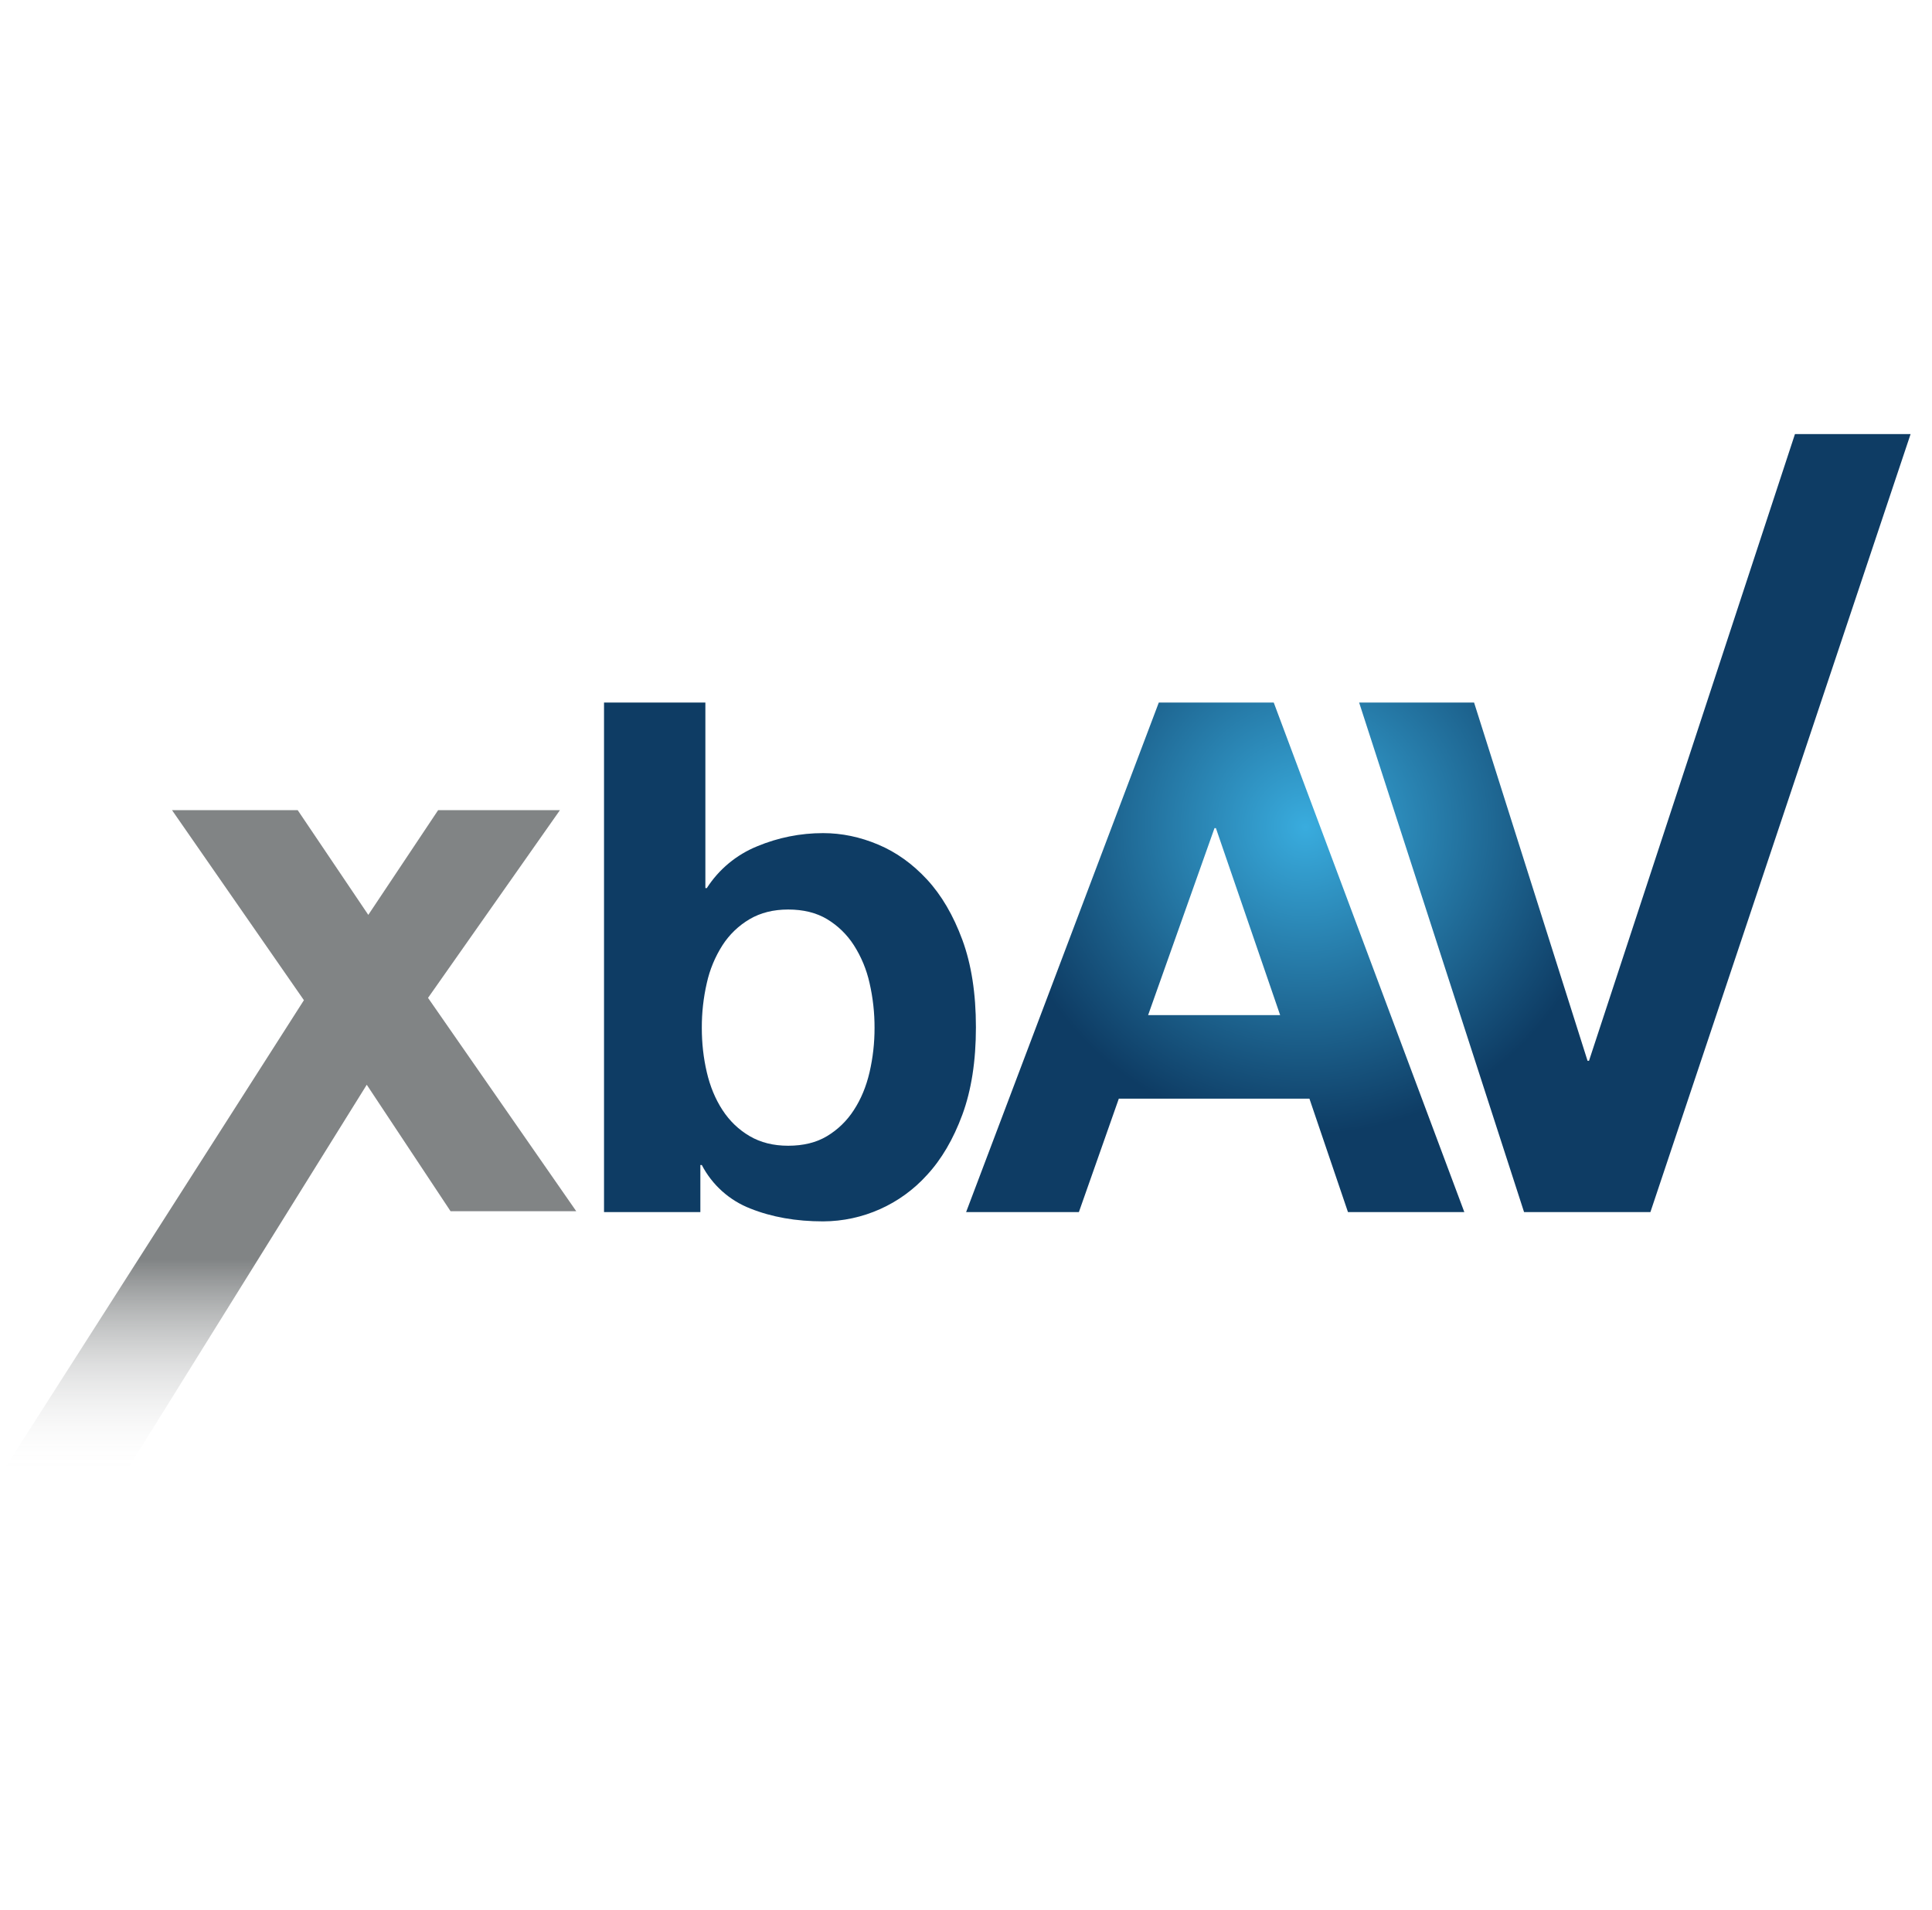
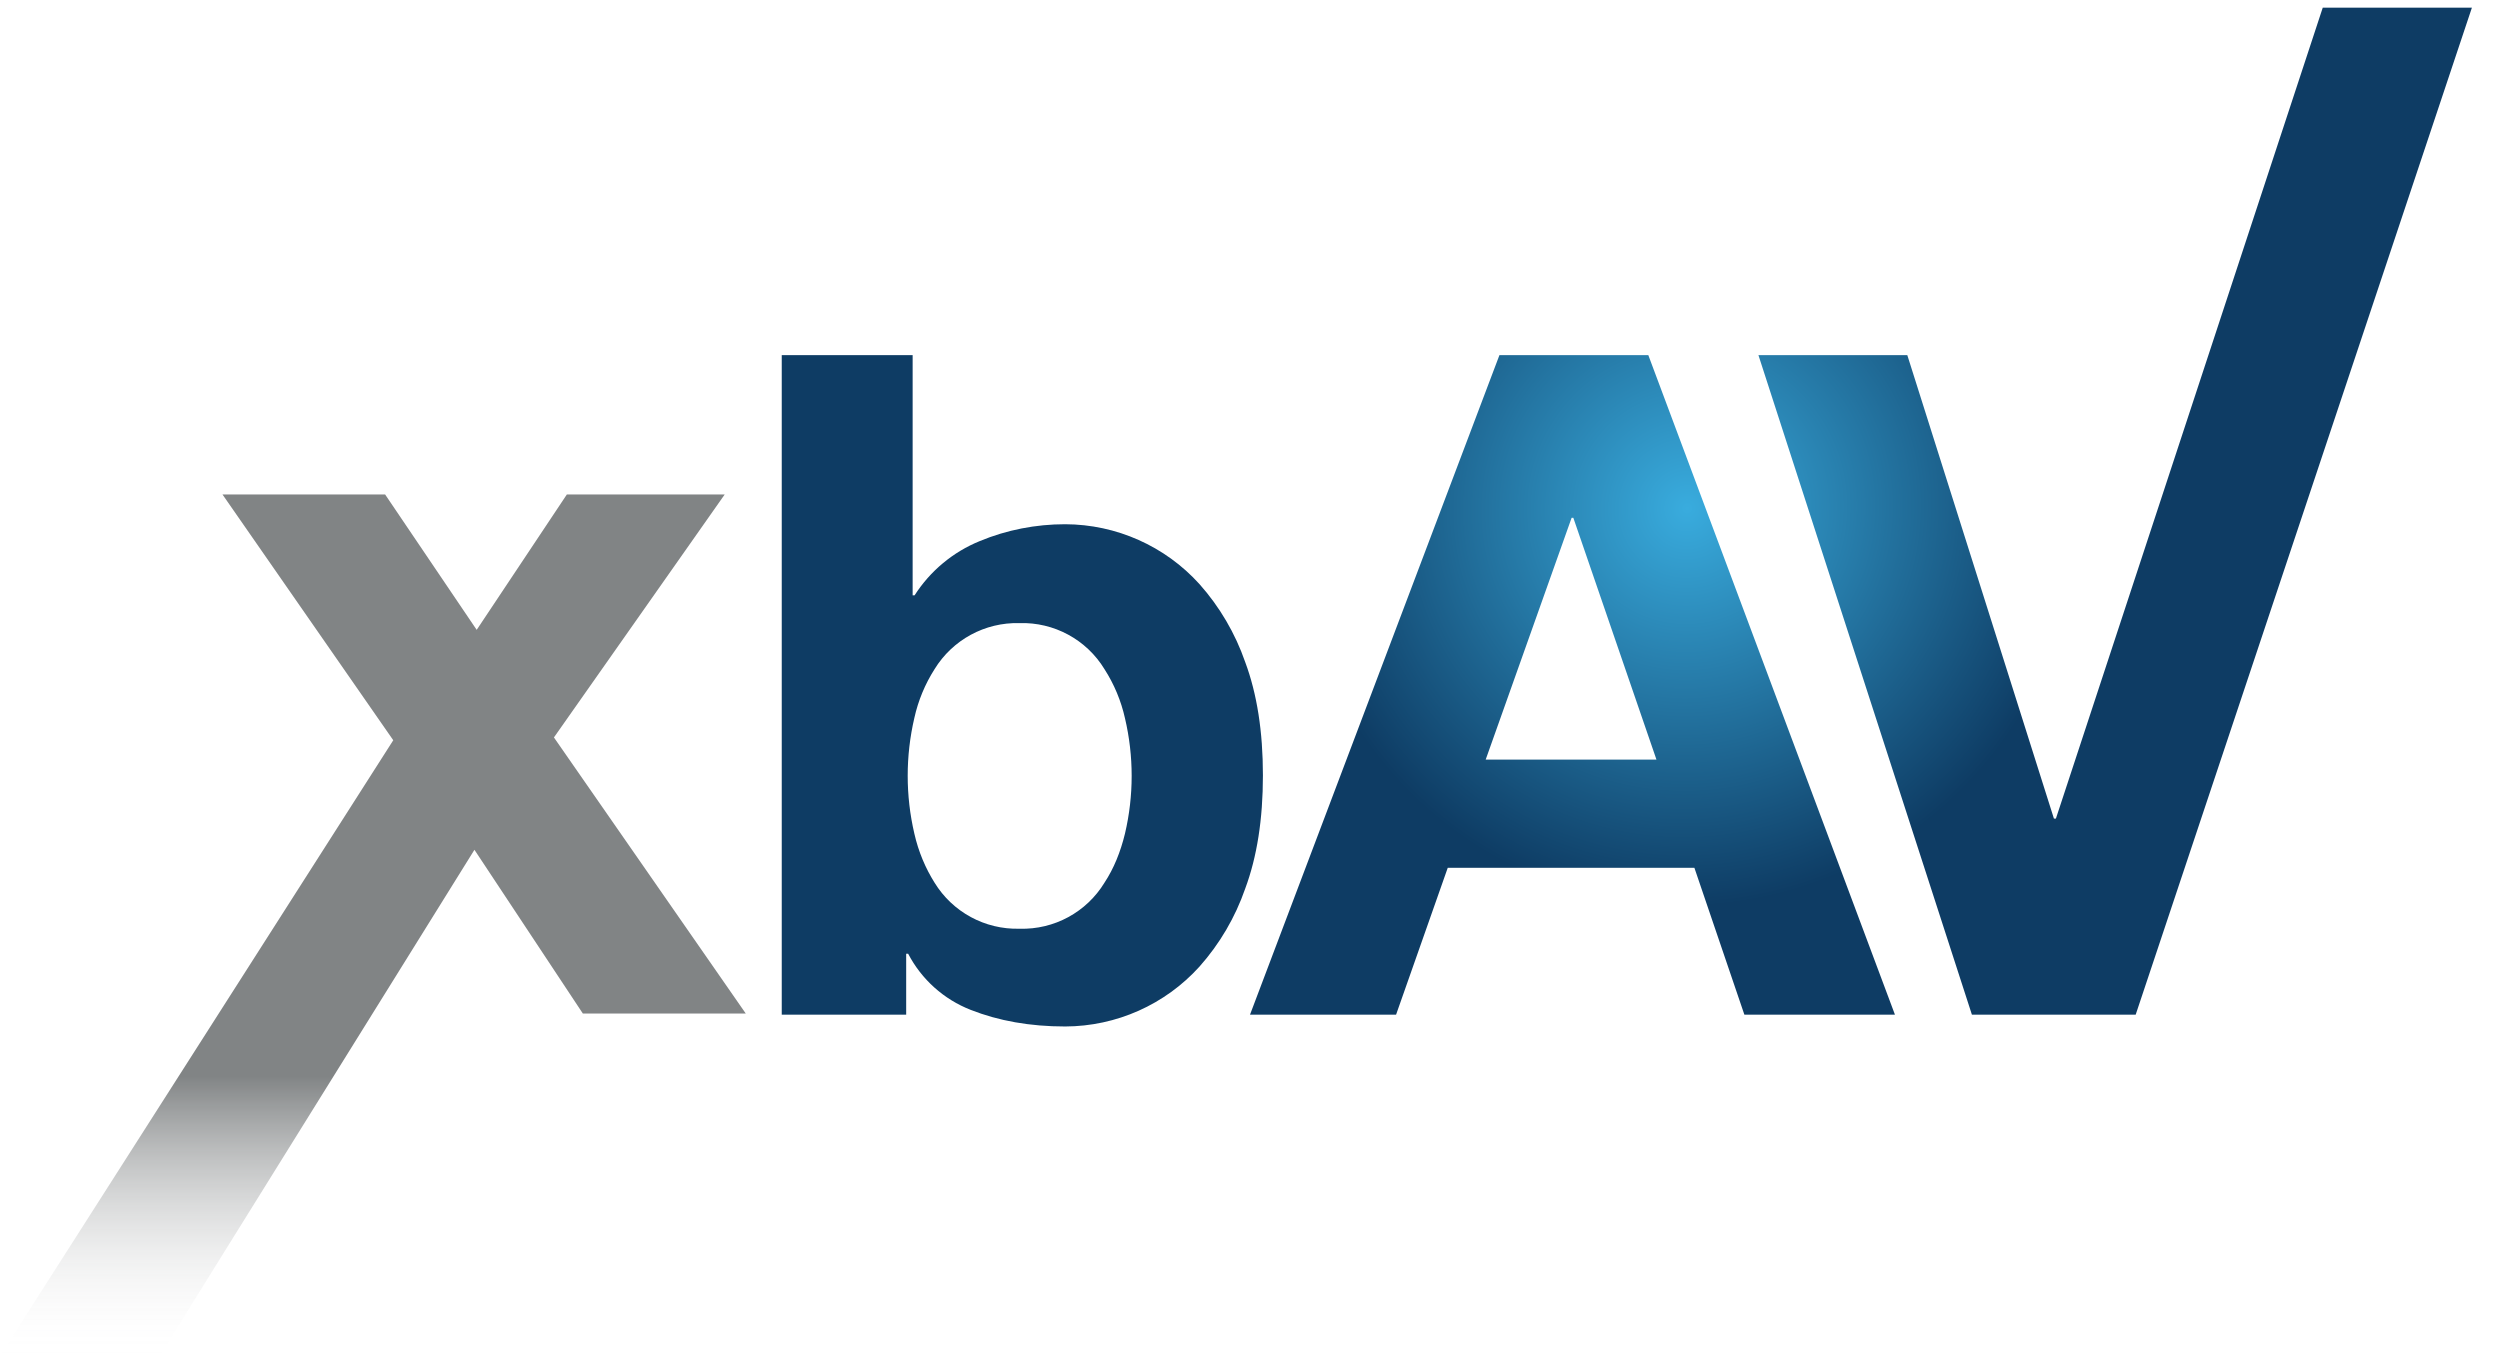
- <svg xmlns="http://www.w3.org/2000/svg" height="88" width="89">
-   <radialGradient id="a" cx="53.651%" cy="49.971%" gradientTransform="matrix(-.4065 .73828 -.44495 -.6745 .977 .44)" r="38.703%">
-     <stop offset="0" stop-color="#39acde" />
-     <stop offset="1" stop-color="#0e3c64" />
-   </radialGradient>
-   <linearGradient id="b" x1="50%" x2="50%" y1="67.525%" y2="100%">
-     <stop offset="0" stop-color="#818485" />
-     <stop offset="1" stop-color="#fff" stop-opacity="0" />
-   </linearGradient>
-   <g fill="none">
-     <path d="M82.687 0h5.327L76.028 35.847h-5.82L62.61 12.37h5.295l5.228 16.507h.066zM53.382 12.369h5.294l8.78 23.478h-5.36L60.32 30.62h-8.78l-1.84 5.227h-5.195zm-20.888 0v8.55h.066a4.986 4.986 0 0 1 2.318-1.925 7.858 7.858 0 0 1 3.041-.608c.856 0 1.7.176 2.533.527.833.35 1.583.887 2.252 1.61.669.724 1.211 1.65 1.628 2.78.416 1.129.625 2.471.625 4.028 0 1.556-.209 2.9-.625 4.028-.417 1.13-.96 2.055-1.628 2.778a6.47 6.47 0 0 1-4.785 2.138c-1.249 0-2.367-.197-3.354-.592a4.256 4.256 0 0 1-2.236-2.006h-.066v2.17h-4.438V12.37zm23.453 5.787l-3.058 8.616h6.083l-2.96-8.616zM36.308 32.79c.701 0 1.3-.148 1.792-.444.498-.3.92-.71 1.234-1.2.329-.504.57-1.085.723-1.743a8.98 8.98 0 0 0 .23-2.039 9.12 9.12 0 0 0-.23-2.07 5.417 5.417 0 0 0-.723-1.744c-.314-.49-.736-.9-1.234-1.2-.493-.296-1.09-.444-1.792-.444-.68 0-1.271.148-1.775.444a3.74 3.74 0 0 0-1.25 1.2 5.401 5.401 0 0 0-.723 1.743 9.065 9.065 0 0 0-.23 2.071c0 .703.076 1.381.23 2.04.153.657.394 1.238.723 1.742.33.505.745.904 1.25 1.2.504.296 1.095.444 1.775.444z" fill="url(#a)" transform="translate(0 20)" />
-     <path d="M20.183 17.328l-3.217 4.825-3.252-4.825h-5.79L14 26.084 0 48h5.683l11.212-18.02 3.86 5.826h5.79l-6.827-9.829 6.077-8.65z" fill="url(#b)" transform="translate(0 20)" />
+ <svg xmlns="http://www.w3.org/2000/svg" viewBox="0 0 89 48" width="88" height="48">
+   <defs>
+     <radialGradient id="a" cx="53.66%" cy="49.9%" r="38.7%" fx="53.66%" fy="49.9%" gradientTransform="scale(-.60269 -1) rotate(-47.59 -1.3 1.62)">
+       <stop offset="0%" stop-color="#39ACDE" />
+       <stop offset="100%" stop-color="#0E3C64" />
+     </radialGradient>
+     <linearGradient id="b" x1="50%" x2="50%" y1="67.53%" y2="100%">
+       <stop offset="0%" stop-color="#818485" />
+       <stop offset="100%" stop-color="#FFF" stop-opacity="0" />
+     </linearGradient>
+   </defs>
+   <g fill="none" fill-rule="nonzero">
+     <path fill="url(#a)" d="M82.69 0H88L76.03 35.85H70.2l-7.6-23.48h5.3l5.22 16.5h.07L82.69 0Zm-29.3 12.37h5.29l8.78 23.48H62.1l-1.78-5.23h-8.78l-1.84 5.23h-5.2l8.88-23.48Zm-20.9 0v8.55h.07a4.99 4.99 0 0 1 2.32-1.93c.96-.4 2-.6 3.04-.6a6.47 6.47 0 0 1 4.78 2.13 8.24 8.24 0 0 1 1.63 2.78c.42 1.13.63 2.47.63 4.03s-.21 2.9-.63 4.03a8.24 8.24 0 0 1-1.63 2.78 6.47 6.47 0 0 1-4.78 2.13c-1.25 0-2.37-.2-3.36-.59a4.26 4.26 0 0 1-2.23-2h-.07v2.17h-4.43V12.37h4.66Zm23.46 5.79-3.06 8.61h6.08l-2.96-8.61h-.06ZM36.3 32.79a3.42 3.42 0 0 0 3.02-1.64c.33-.5.57-1.09.73-1.75a8.98 8.98 0 0 0 0-4.1 5.42 5.42 0 0 0-.73-1.75 3.42 3.42 0 0 0-3.03-1.64 3.44 3.44 0 0 0-3.02 1.64 5.4 5.4 0 0 0-.72 1.74 9.07 9.07 0 0 0 0 4.11c.15.66.4 1.24.72 1.75a3.44 3.44 0 0 0 3.02 1.64Z" />
+     <path fill="url(#b)" d="m20.18 17.33-3.21 4.82-3.26-4.82H7.92L14 26.08 0 48h5.68l11.21-18.02 3.86 5.83h5.8l-6.83-9.83 6.08-8.65z" />
  </g>
</svg>
